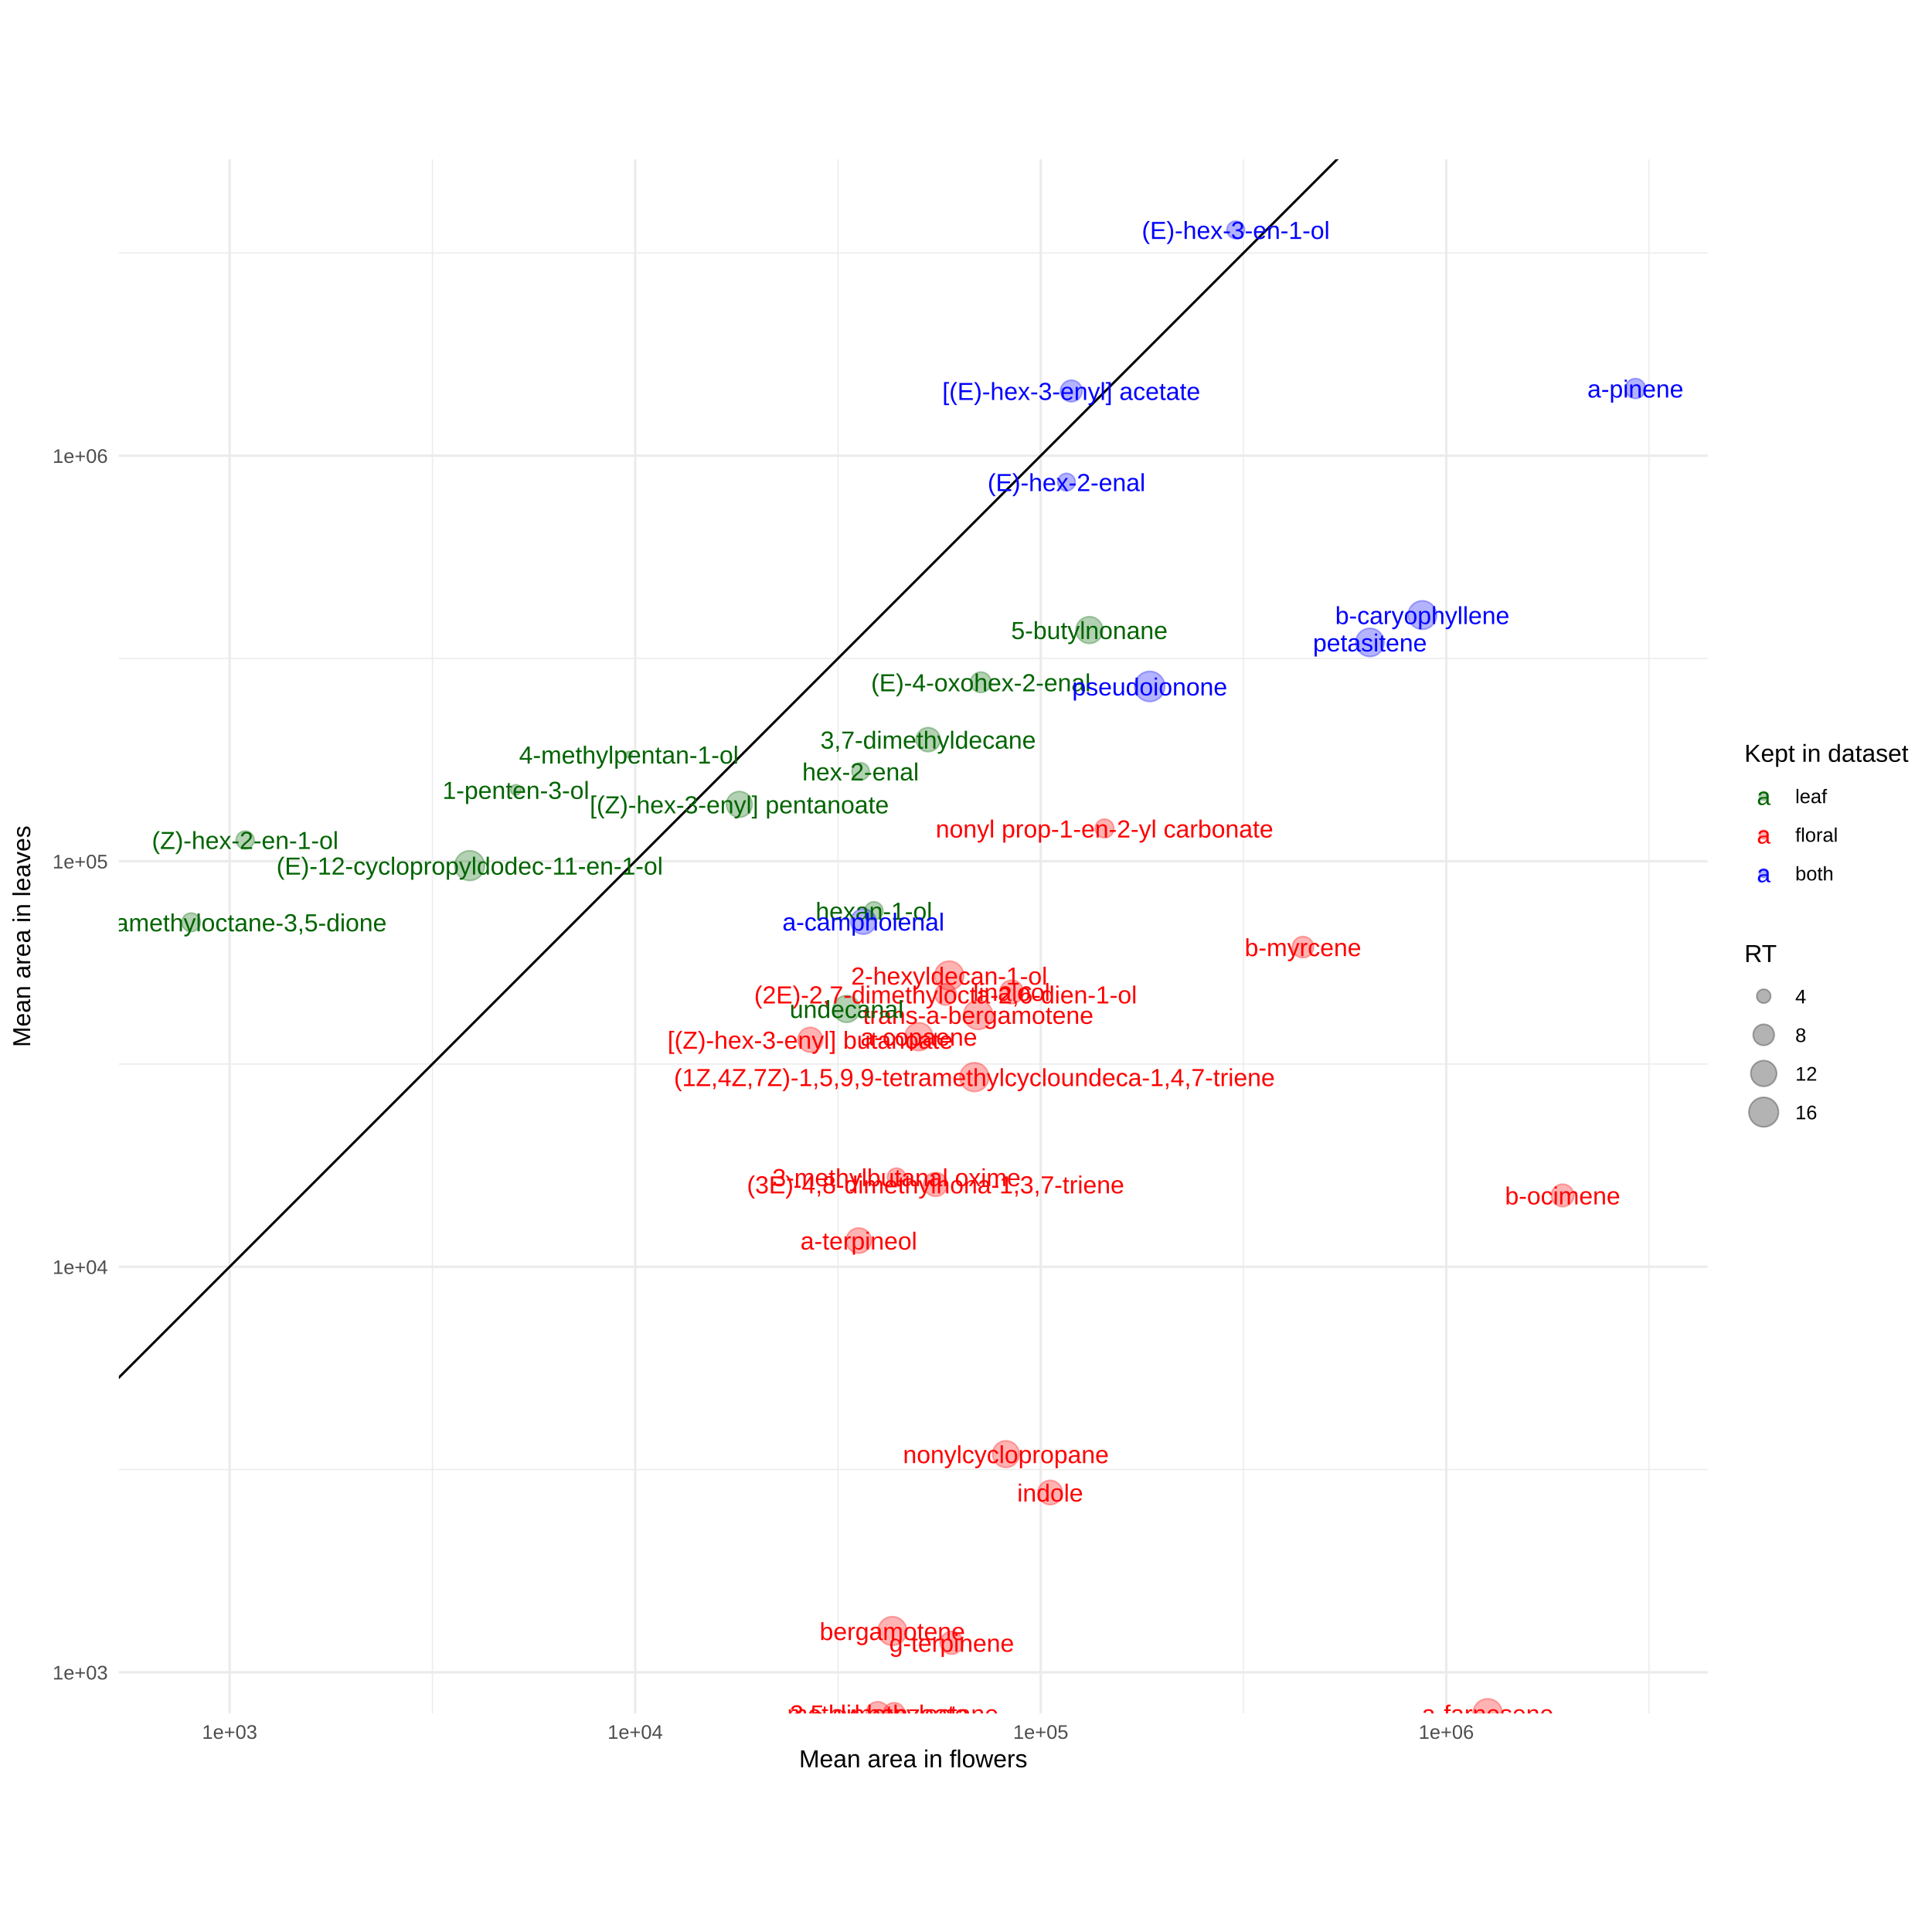
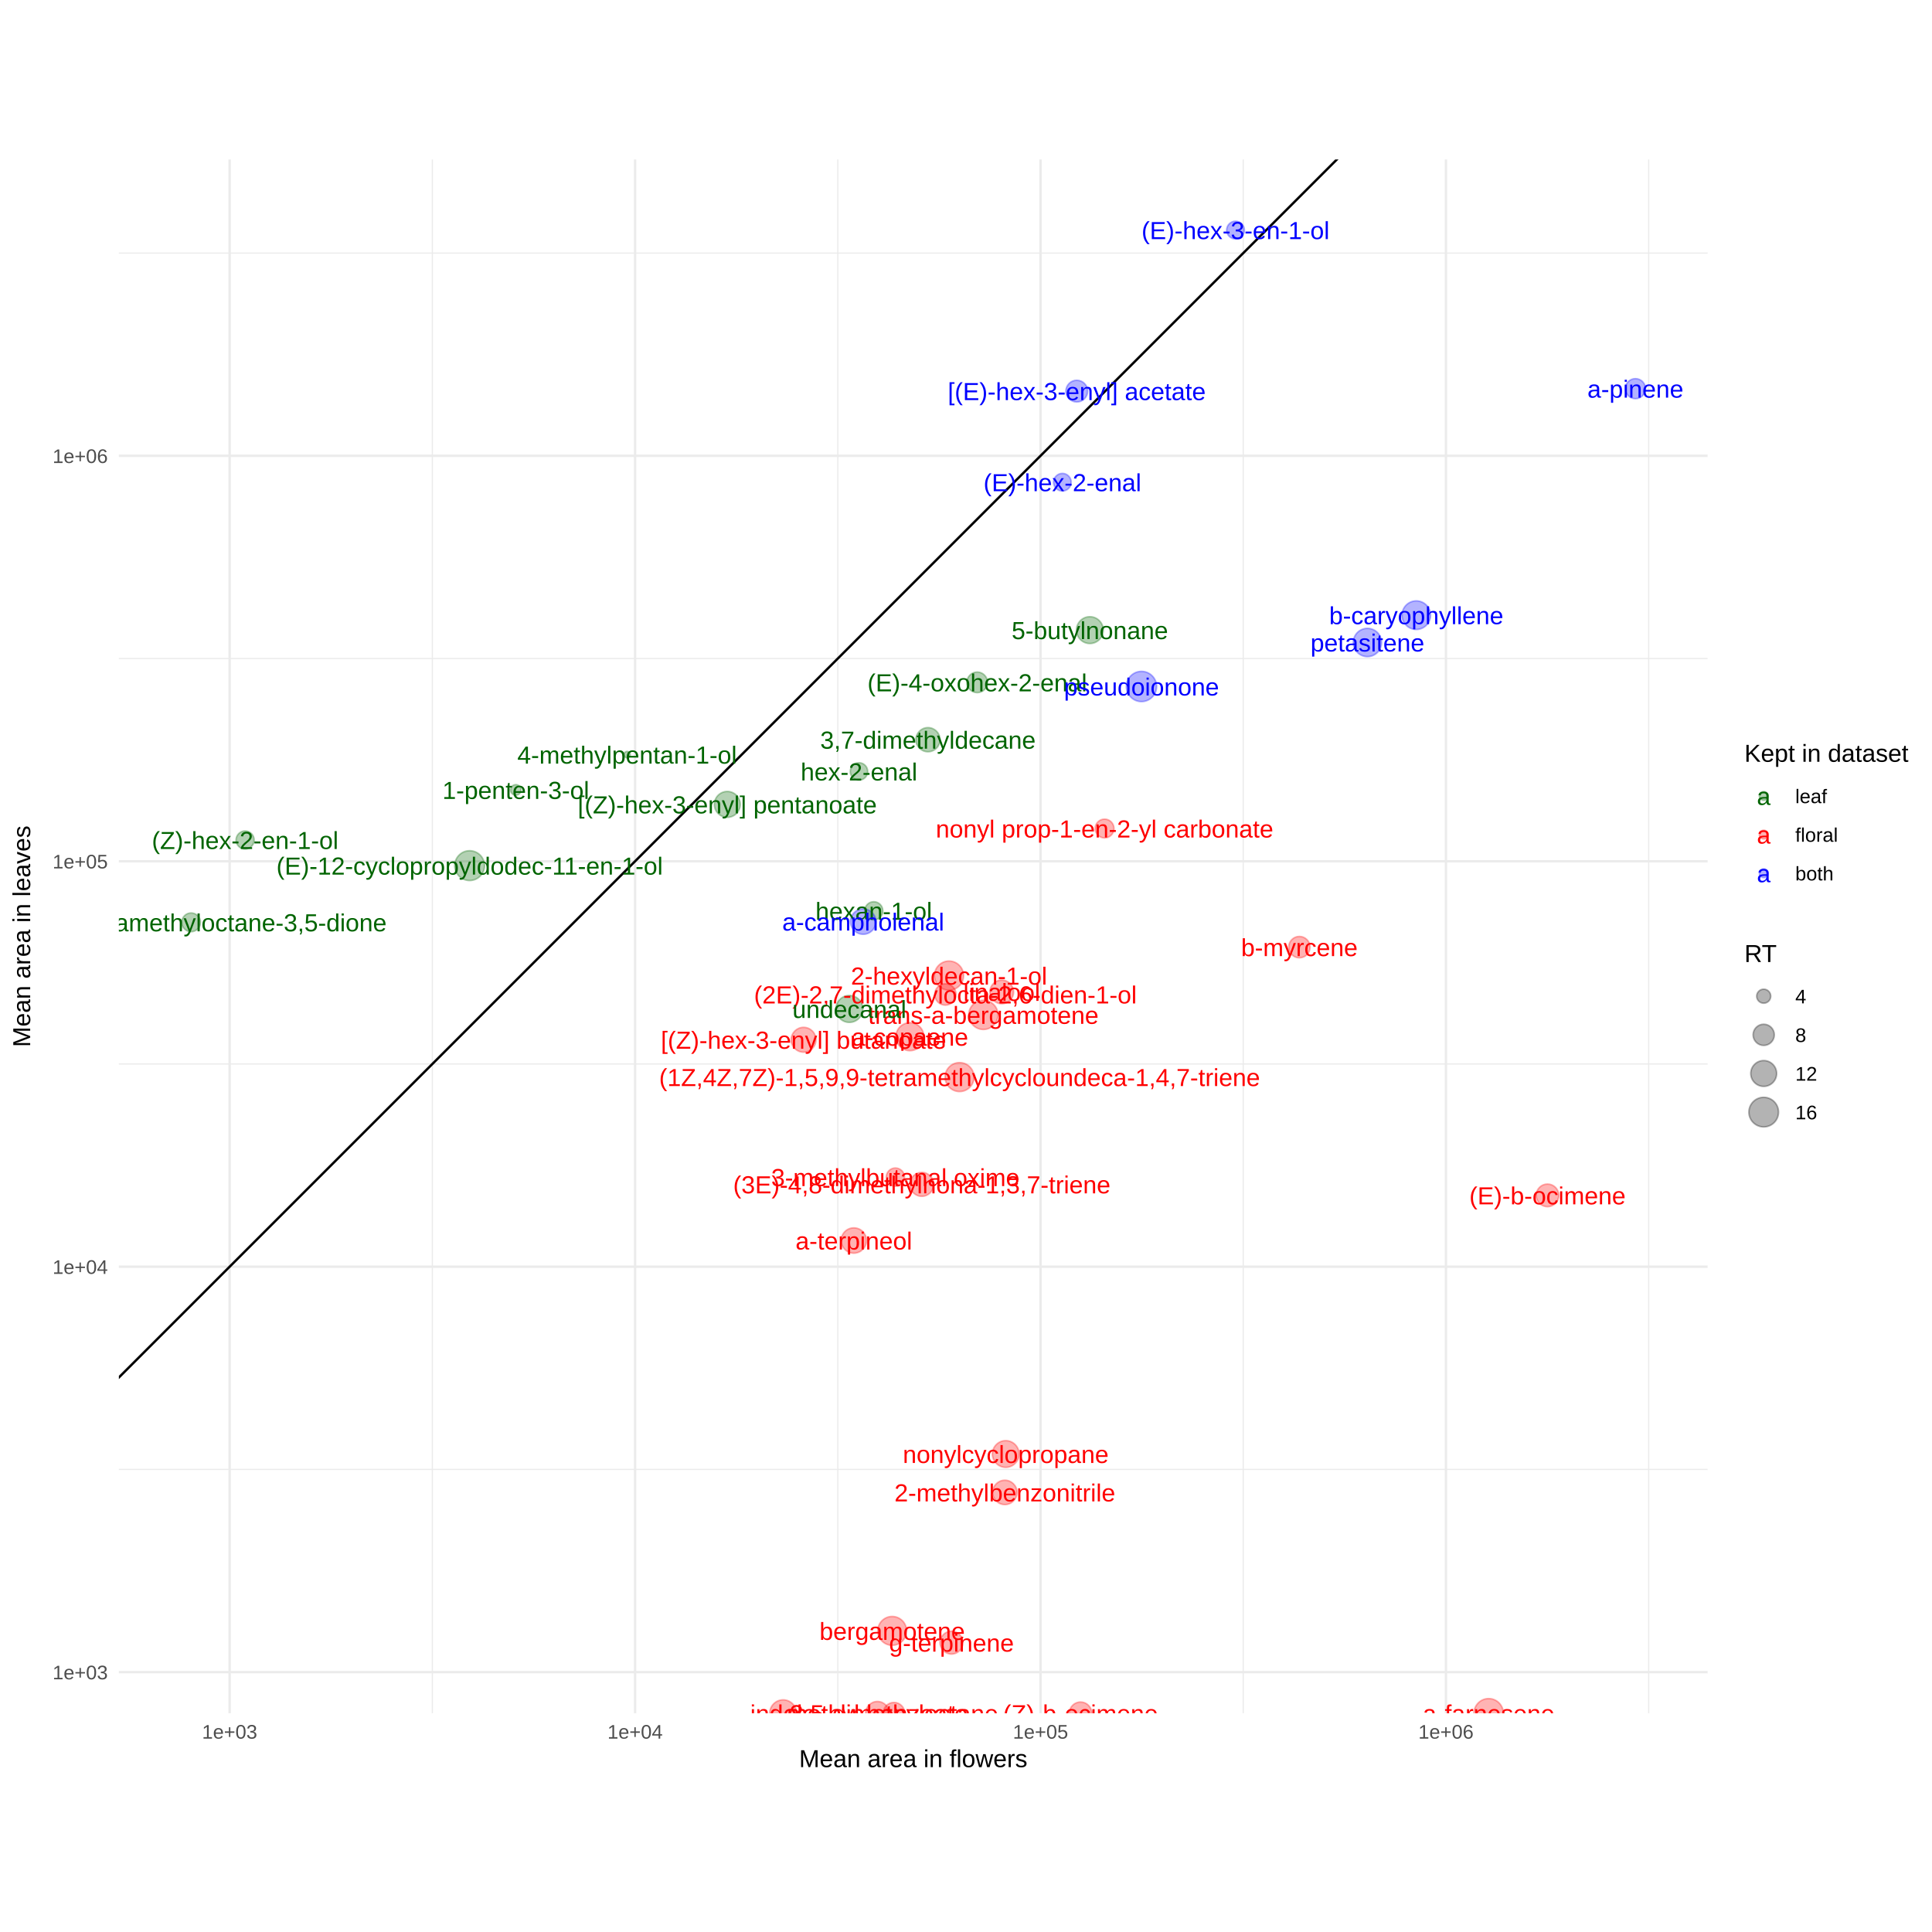
<svg xmlns="http://www.w3.org/2000/svg" class="svglite" width="864.00pt" height="864.00pt" viewBox="0 0 864.00 864.00">
  <defs>
    <style type="text/css">
    .svglite line, .svglite polyline, .svglite polygon, .svglite path, .svglite rect, .svglite circle {
      fill: none;
      stroke: #000000;
      stroke-linecap: round;
      stroke-linejoin: round;
      stroke-miterlimit: 10.00;
    }
    .svglite text {
      white-space: pre;
    }
  </style>
  </defs>
  <rect width="100%" height="100%" style="stroke: none; fill: #FFFFFF;" />
  <defs>
    <clipPath id="cpMC4wMHw4NjQuMDB8MC4wMHw4NjQuMDA=">
      <rect x="0.00" y="0.00" width="864.00" height="864.00" />
    </clipPath>
  </defs>
  <g clip-path="url(#cpMC4wMHw4NjQuMDB8MC4wMHw4NjQuMDA=)">
</g>
  <defs>
-     <clipPath id="cpMC4wMHw4NjQuMDB8NjUuNzV8Nzk4LjI1">
-       <rect x="0.00" y="65.75" width="864.00" height="732.50" />
+     <clipPath id="cpMC4wMHw4NjQuMDB8NjUuODN8Nzk4LjE3">
+       <rect x="0.00" y="65.83" width="864.00" height="732.33" />
    </clipPath>
  </defs>
-   <g clip-path="url(#cpMC4wMHw4NjQuMDB8NjUuNzV8Nzk4LjI1)">
+   <g clip-path="url(#cpMC4wMHw4NjQuMDB8NjUuODN8Nzk4LjE3)">
</g>
  <g clip-path="url(#cpMC4wMHw4NjQuMDB8MC4wMHw4NjQuMDA=)">
</g>
  <defs>
-     <clipPath id="cpNTMuMTZ8NzYzLjY2fDcxLjIzfDc2Ni4yNg==">
-       <rect x="53.16" y="71.23" width="710.50" height="695.03" />
+     <clipPath id="cpNTMuMTZ8NzYzLjY2fDcxLjMxfDc2Ni4xOA==">
+       <rect x="53.16" y="71.31" width="710.50" height="694.86" />
    </clipPath>
  </defs>
-   <g clip-path="url(#cpNTMuMTZ8NzYzLjY2fDcxLjIzfDc2Ni4yNg==)">
-     <polyline points="53.16,657.19 763.66,657.19 " style="stroke-width: 0.53; stroke: #EBEBEB; stroke-linecap: butt;" />
-     <polyline points="53.16,475.83 763.66,475.83 " style="stroke-width: 0.53; stroke: #EBEBEB; stroke-linecap: butt;" />
-     <polyline points="53.16,294.47 763.66,294.47 " style="stroke-width: 0.53; stroke: #EBEBEB; stroke-linecap: butt;" />
-     <polyline points="53.16,113.11 763.66,113.11 " style="stroke-width: 0.53; stroke: #EBEBEB; stroke-linecap: butt;" />
-     <polyline points="193.38,766.26 193.38,71.23 " style="stroke-width: 0.53; stroke: #EBEBEB; stroke-linecap: butt;" />
-     <polyline points="374.74,766.26 374.74,71.23 " style="stroke-width: 0.53; stroke: #EBEBEB; stroke-linecap: butt;" />
-     <polyline points="556.09,766.26 556.09,71.23 " style="stroke-width: 0.53; stroke: #EBEBEB; stroke-linecap: butt;" />
-     <polyline points="737.45,766.26 737.45,71.23 " style="stroke-width: 0.53; stroke: #EBEBEB; stroke-linecap: butt;" />
-     <polyline points="53.16,747.87 763.66,747.87 " style="stroke-width: 1.07; stroke: #EBEBEB; stroke-linecap: butt;" />
-     <polyline points="53.16,566.51 763.66,566.51 " style="stroke-width: 1.07; stroke: #EBEBEB; stroke-linecap: butt;" />
-     <polyline points="53.16,385.15 763.66,385.15 " style="stroke-width: 1.07; stroke: #EBEBEB; stroke-linecap: butt;" />
-     <polyline points="53.16,203.79 763.66,203.79 " style="stroke-width: 1.07; stroke: #EBEBEB; stroke-linecap: butt;" />
-     <polyline points="102.70,766.26 102.70,71.23 " style="stroke-width: 1.07; stroke: #EBEBEB; stroke-linecap: butt;" />
-     <polyline points="284.06,766.26 284.06,71.23 " style="stroke-width: 1.07; stroke: #EBEBEB; stroke-linecap: butt;" />
-     <polyline points="465.42,766.26 465.42,71.23 " style="stroke-width: 1.07; stroke: #EBEBEB; stroke-linecap: butt;" />
-     <polyline points="646.77,766.26 646.77,71.23 " style="stroke-width: 1.07; stroke: #EBEBEB; stroke-linecap: butt;" />
-     <line x1="-657.34" y1="1326.55" x2="1474.16" y2="-804.95" style="stroke-width: 1.07; stroke-linecap: butt;" />
-     <circle cx="665.30" cy="766.26" r="6.57" style="stroke-width: 0.71; stroke: #FF0000; stroke-opacity: 0.30; fill: #FF0000; fill-opacity: 0.30;" />
-     <circle cx="582.69" cy="423.56" r="4.78" style="stroke-width: 0.71; stroke: #FF0000; stroke-opacity: 0.30; fill: #FF0000; fill-opacity: 0.30;" />
-     <circle cx="698.81" cy="534.60" r="5.06" style="stroke-width: 0.71; stroke: #FF0000; stroke-opacity: 0.30; fill: #FF0000; fill-opacity: 0.30;" />
-     <circle cx="425.59" cy="734.67" r="5.12" style="stroke-width: 0.71; stroke: #FF0000; stroke-opacity: 0.30; fill: #FF0000; fill-opacity: 0.30;" />
-     <circle cx="731.37" cy="173.75" r="4.49" style="stroke-width: 0.71; stroke: #0000FF; stroke-opacity: 0.30; fill: #0000FF; fill-opacity: 0.30;" />
-     <circle cx="399.06" cy="729.41" r="6.45" style="stroke-width: 0.71; stroke: #FF0000; stroke-opacity: 0.30; fill: #FF0000; fill-opacity: 0.30;" />
-     <circle cx="438.63" cy="305.12" r="4.61" style="stroke-width: 0.71; stroke: #006400; stroke-opacity: 0.30; fill: #006400; fill-opacity: 0.30;" />
-     <circle cx="418.39" cy="529.67" r="5.35" style="stroke-width: 0.71; stroke: #FF0000; stroke-opacity: 0.30; fill: #FF0000; fill-opacity: 0.30;" />
-     <circle cx="424.49" cy="436.31" r="6.52" style="stroke-width: 0.71; stroke: #FF0000; stroke-opacity: 0.30; fill: #FF0000; fill-opacity: 0.30;" />
-     <circle cx="390.82" cy="407.30" r="4.06" style="stroke-width: 0.71; stroke: #006400; stroke-opacity: 0.30; fill: #006400; fill-opacity: 0.30;" />
-     <circle cx="281.22" cy="337.45" r="1.42" style="stroke-width: 0.71; stroke: #006400; stroke-opacity: 0.30; fill: #006400; fill-opacity: 0.30;" />
-     <circle cx="230.70" cy="353.25" r="2.36" style="stroke-width: 0.71; stroke: #006400; stroke-opacity: 0.30; fill: #006400; fill-opacity: 0.30;" />
-     <circle cx="435.75" cy="481.68" r="6.48" style="stroke-width: 0.71; stroke: #FF0000; stroke-opacity: 0.30; fill: #FF0000; fill-opacity: 0.30;" />
-     <circle cx="109.62" cy="375.65" r="4.04" style="stroke-width: 0.71; stroke: #006400; stroke-opacity: 0.30; fill: #006400; fill-opacity: 0.30;" />
-     <circle cx="384.86" cy="344.98" r="3.90" style="stroke-width: 0.71; stroke: #006400; stroke-opacity: 0.30; fill: #006400; fill-opacity: 0.30;" />
-     <circle cx="476.93" cy="215.60" r="3.94" style="stroke-width: 0.71; stroke: #0000FF; stroke-opacity: 0.30; fill: #0000FF; fill-opacity: 0.30;" />
-     <circle cx="422.86" cy="444.72" r="4.79" style="stroke-width: 0.71; stroke: #FF0000; stroke-opacity: 0.30; fill: #FF0000; fill-opacity: 0.30;" />
-     <circle cx="552.64" cy="102.82" r="3.97" style="stroke-width: 0.71; stroke: #0000FF; stroke-opacity: 0.30; fill: #0000FF; fill-opacity: 0.30;" />
-     <circle cx="479.09" cy="174.85" r="4.86" style="stroke-width: 0.71; stroke: #0000FF; stroke-opacity: 0.30; fill: #0000FF; fill-opacity: 0.30;" />
+   <g clip-path="url(#cpNTMuMTZ8NzYzLjY2fDcxLjMxfDc2Ni4xOA==)">
+     <polyline points="53.16,657.13 763.66,657.13 " style="stroke-width: 0.53; stroke: #EBEBEB; stroke-linecap: butt;" />
+     <polyline points="53.16,475.82 763.66,475.82 " style="stroke-width: 0.53; stroke: #EBEBEB; stroke-linecap: butt;" />
+     <polyline points="53.16,294.50 763.66,294.50 " style="stroke-width: 0.53; stroke: #EBEBEB; stroke-linecap: butt;" />
+     <polyline points="53.16,113.19 763.66,113.19 " style="stroke-width: 0.53; stroke: #EBEBEB; stroke-linecap: butt;" />
+     <polyline points="193.35,766.18 193.35,71.31 " style="stroke-width: 0.53; stroke: #EBEBEB; stroke-linecap: butt;" />
+     <polyline points="374.67,766.18 374.67,71.31 " style="stroke-width: 0.53; stroke: #EBEBEB; stroke-linecap: butt;" />
+     <polyline points="555.98,766.18 555.98,71.31 " style="stroke-width: 0.53; stroke: #EBEBEB; stroke-linecap: butt;" />
+     <polyline points="737.30,766.18 737.30,71.31 " style="stroke-width: 0.53; stroke: #EBEBEB; stroke-linecap: butt;" />
+     <polyline points="53.16,747.79 763.66,747.79 " style="stroke-width: 1.07; stroke: #EBEBEB; stroke-linecap: butt;" />
+     <polyline points="53.16,566.47 763.66,566.47 " style="stroke-width: 1.07; stroke: #EBEBEB; stroke-linecap: butt;" />
+     <polyline points="53.16,385.16 763.66,385.16 " style="stroke-width: 1.07; stroke: #EBEBEB; stroke-linecap: butt;" />
+     <polyline points="53.16,203.84 763.66,203.84 " style="stroke-width: 1.07; stroke: #EBEBEB; stroke-linecap: butt;" />
+     <polyline points="102.70,766.18 102.70,71.31 " style="stroke-width: 1.07; stroke: #EBEBEB; stroke-linecap: butt;" />
+     <polyline points="284.01,766.18 284.01,71.31 " style="stroke-width: 1.07; stroke: #EBEBEB; stroke-linecap: butt;" />
+     <polyline points="465.33,766.18 465.33,71.31 " style="stroke-width: 1.07; stroke: #EBEBEB; stroke-linecap: butt;" />
+     <polyline points="646.64,766.18 646.64,71.31 " style="stroke-width: 1.07; stroke: #EBEBEB; stroke-linecap: butt;" />
+     <line x1="-657.34" y1="1326.51" x2="1474.16" y2="-804.99" style="stroke-width: 1.07; stroke-linecap: butt;" />
+     <circle cx="665.74" cy="766.18" r="6.57" style="stroke-width: 0.71; stroke: #FF0000; stroke-opacity: 0.30; fill: #FF0000; fill-opacity: 0.30;" />
+     <circle cx="581.09" cy="423.56" r="4.78" style="stroke-width: 0.71; stroke: #FF0000; stroke-opacity: 0.30; fill: #FF0000; fill-opacity: 0.30;" />
+     <circle cx="692.04" cy="534.57" r="5.06" style="stroke-width: 0.71; stroke: #FF0000; stroke-opacity: 0.30; fill: #FF0000; fill-opacity: 0.30;" />
+     <circle cx="425.51" cy="734.59" r="5.12" style="stroke-width: 0.71; stroke: #FF0000; stroke-opacity: 0.30; fill: #FF0000; fill-opacity: 0.30;" />
+     <circle cx="731.37" cy="173.81" r="4.49" style="stroke-width: 0.71; stroke: #0000FF; stroke-opacity: 0.30; fill: #0000FF; fill-opacity: 0.30;" />
+     <circle cx="398.99" cy="729.34" r="6.45" style="stroke-width: 0.71; stroke: #FF0000; stroke-opacity: 0.30; fill: #FF0000; fill-opacity: 0.30;" />
+     <circle cx="437.01" cy="305.15" r="4.61" style="stroke-width: 0.71; stroke: #006400; stroke-opacity: 0.30; fill: #006400; fill-opacity: 0.30;" />
+     <circle cx="412.23" cy="529.65" r="5.35" style="stroke-width: 0.71; stroke: #FF0000; stroke-opacity: 0.30; fill: #FF0000; fill-opacity: 0.30;" />
+     <circle cx="424.40" cy="436.30" r="6.52" style="stroke-width: 0.71; stroke: #FF0000; stroke-opacity: 0.30; fill: #FF0000; fill-opacity: 0.30;" />
+     <circle cx="390.75" cy="407.31" r="4.06" style="stroke-width: 0.71; stroke: #006400; stroke-opacity: 0.30; fill: #006400; fill-opacity: 0.30;" />
+     <circle cx="280.43" cy="337.47" r="1.42" style="stroke-width: 0.71; stroke: #006400; stroke-opacity: 0.30; fill: #006400; fill-opacity: 0.30;" />
+     <circle cx="230.67" cy="353.26" r="2.36" style="stroke-width: 0.71; stroke: #006400; stroke-opacity: 0.30; fill: #006400; fill-opacity: 0.30;" />
+     <circle cx="429.12" cy="481.67" r="6.48" style="stroke-width: 0.71; stroke: #FF0000; stroke-opacity: 0.30; fill: #FF0000; fill-opacity: 0.30;" />
+     <circle cx="109.61" cy="375.66" r="4.05" style="stroke-width: 0.71; stroke: #006400; stroke-opacity: 0.30; fill: #006400; fill-opacity: 0.30;" />
+     <circle cx="384.14" cy="345.00" r="3.90" style="stroke-width: 0.71; stroke: #006400; stroke-opacity: 0.30; fill: #006400; fill-opacity: 0.30;" />
+     <circle cx="475.10" cy="215.65" r="3.94" style="stroke-width: 0.71; stroke: #0000FF; stroke-opacity: 0.30; fill: #0000FF; fill-opacity: 0.30;" />
+     <circle cx="422.78" cy="444.72" r="4.79" style="stroke-width: 0.71; stroke: #FF0000; stroke-opacity: 0.30; fill: #FF0000; fill-opacity: 0.30;" />
+     <circle cx="552.53" cy="102.90" r="3.97" style="stroke-width: 0.71; stroke: #0000FF; stroke-opacity: 0.30; fill: #0000FF; fill-opacity: 0.30;" />
+     <circle cx="481.54" cy="174.91" r="4.86" style="stroke-width: 0.71; stroke: #0000FF; stroke-opacity: 0.30; fill: #0000FF; fill-opacity: 0.30;" />
    <circle cx="85.46" cy="412.47" r="4.19" style="stroke-width: 0.71; stroke: #006400; stroke-opacity: 0.30; fill: #006400; fill-opacity: 0.30;" />
-     <circle cx="514.16" cy="306.98" r="6.76" style="stroke-width: 0.71; stroke: #0000FF; stroke-opacity: 0.30; fill: #0000FF; fill-opacity: 0.30;" />
-     <circle cx="392.55" cy="766.26" r="5.27" style="stroke-width: 0.71; stroke: #FF0000; stroke-opacity: 0.30; fill: #FF0000; fill-opacity: 0.30;" />
-     <circle cx="636.08" cy="275.07" r="6.39" style="stroke-width: 0.71; stroke: #0000FF; stroke-opacity: 0.30; fill: #0000FF; fill-opacity: 0.30;" />
-     <circle cx="362.35" cy="464.99" r="5.55" style="stroke-width: 0.71; stroke: #FF0000; stroke-opacity: 0.30; fill: #FF0000; fill-opacity: 0.30;" />
-     <circle cx="493.94" cy="370.51" r="4.21" style="stroke-width: 0.71; stroke: #FF0000; stroke-opacity: 0.30; fill: #FF0000; fill-opacity: 0.30;" />
-     <circle cx="410.92" cy="463.62" r="6.26" style="stroke-width: 0.71; stroke: #FF0000; stroke-opacity: 0.30; fill: #FF0000; fill-opacity: 0.30;" />
-     <circle cx="449.85" cy="650.29" r="5.97" style="stroke-width: 0.71; stroke: #FF0000; stroke-opacity: 0.30; fill: #FF0000; fill-opacity: 0.30;" />
-     <circle cx="415.07" cy="330.77" r="5.40" style="stroke-width: 0.71; stroke: #006400; stroke-opacity: 0.30; fill: #006400; fill-opacity: 0.30;" />
-     <circle cx="384.03" cy="554.79" r="5.66" style="stroke-width: 0.71; stroke: #FF0000; stroke-opacity: 0.30; fill: #FF0000; fill-opacity: 0.30;" />
-     <circle cx="452.40" cy="443.59" r="5.29" style="stroke-width: 0.71; stroke: #FF0000; stroke-opacity: 0.30; fill: #FF0000; fill-opacity: 0.30;" />
-     <circle cx="330.63" cy="359.72" r="5.79" style="stroke-width: 0.71; stroke: #006400; stroke-opacity: 0.30; fill: #006400; fill-opacity: 0.30;" />
-     <circle cx="487.18" cy="281.76" r="6.00" style="stroke-width: 0.71; stroke: #006400; stroke-opacity: 0.30; fill: #006400; fill-opacity: 0.30;" />
-     <circle cx="399.87" cy="766.26" r="4.84" style="stroke-width: 0.71; stroke: #FF0000; stroke-opacity: 0.30; fill: #FF0000; fill-opacity: 0.30;" />
-     <circle cx="612.63" cy="287.29" r="6.32" style="stroke-width: 0.71; stroke: #0000FF; stroke-opacity: 0.30; fill: #0000FF; fill-opacity: 0.30;" />
-     <circle cx="437.45" cy="453.86" r="6.54" style="stroke-width: 0.71; stroke: #FF0000; stroke-opacity: 0.30; fill: #FF0000; fill-opacity: 0.30;" />
-     <circle cx="378.61" cy="451.21" r="6.02" style="stroke-width: 0.71; stroke: #006400; stroke-opacity: 0.30; fill: #006400; fill-opacity: 0.30;" />
-     <circle cx="386.10" cy="412.13" r="5.68" style="stroke-width: 0.71; stroke: #0000FF; stroke-opacity: 0.30; fill: #0000FF; fill-opacity: 0.30;" />
-     <circle cx="469.64" cy="667.47" r="5.45" style="stroke-width: 0.71; stroke: #FF0000; stroke-opacity: 0.30; fill: #FF0000; fill-opacity: 0.30;" />
-     <circle cx="400.92" cy="526.44" r="4.09" style="stroke-width: 0.71; stroke: #FF0000; stroke-opacity: 0.30; fill: #FF0000; fill-opacity: 0.30;" />
-     <circle cx="210.05" cy="387.11" r="6.67" style="stroke-width: 0.71; stroke: #006400; stroke-opacity: 0.30; fill: #006400; fill-opacity: 0.30;" />
-     <text x="665.30" y="770.28" text-anchor="middle" style="font-size: 11.04px;fill: #FF0000; font-family: &quot;Arial&quot;;">a-farnesene</text>
-     <text x="582.69" y="427.58" text-anchor="middle" style="font-size: 11.04px;fill: #FF0000; font-family: &quot;Arial&quot;;">b-myrcene</text>
-     <text x="698.81" y="538.62" text-anchor="middle" style="font-size: 11.04px;fill: #FF0000; font-family: &quot;Arial&quot;;">b-ocimene</text>
-     <text x="425.59" y="738.69" text-anchor="middle" style="font-size: 11.04px;fill: #FF0000; font-family: &quot;Arial&quot;;">g-terpinene</text>
-     <text x="731.37" y="177.77" text-anchor="middle" style="font-size: 11.04px;fill: #0000FF; font-family: &quot;Arial&quot;;">a-pinene</text>
-     <text x="399.06" y="733.44" text-anchor="middle" style="font-size: 11.04px;fill: #FF0000; font-family: &quot;Arial&quot;;">bergamotene</text>
-     <text x="438.63" y="309.14" text-anchor="middle" style="font-size: 11.04px;fill: #006400; font-family: &quot;Arial&quot;;">(E)-4-oxohex-2-enal</text>
-     <text x="418.39" y="533.69" text-anchor="middle" style="font-size: 11.04px;fill: #FF0000; font-family: &quot;Arial&quot;;">(3E)-4,8-dimethylnona-1,3,7-triene</text>
-     <text x="424.49" y="440.33" text-anchor="middle" style="font-size: 11.04px;fill: #FF0000; font-family: &quot;Arial&quot;;">2-hexyldecan-1-ol</text>
-     <text x="390.82" y="411.33" text-anchor="middle" style="font-size: 11.04px;fill: #006400; font-family: &quot;Arial&quot;;">hexan-1-ol</text>
-     <text x="281.22" y="341.48" text-anchor="middle" style="font-size: 11.04px;fill: #006400; font-family: &quot;Arial&quot;;">4-methylpentan-1-ol</text>
-     <text x="230.70" y="357.27" text-anchor="middle" style="font-size: 11.04px;fill: #006400; font-family: &quot;Arial&quot;;">1-penten-3-ol</text>
-     <text x="435.75" y="485.70" text-anchor="middle" style="font-size: 11.04px;fill: #FF0000; font-family: &quot;Arial&quot;;">(1Z,4Z,7Z)-1,5,9,9-tetramethylcycloundeca-1,4,7-triene</text>
-     <text x="109.62" y="379.67" text-anchor="middle" style="font-size: 11.04px;fill: #006400; font-family: &quot;Arial&quot;;">(Z)-hex-2-en-1-ol</text>
-     <text x="384.86" y="349.00" text-anchor="middle" style="font-size: 11.04px;fill: #006400; font-family: &quot;Arial&quot;;">hex-2-enal</text>
-     <text x="476.93" y="219.62" text-anchor="middle" style="font-size: 11.04px;fill: #0000FF; font-family: &quot;Arial&quot;;">(E)-hex-2-enal</text>
-     <text x="422.86" y="448.74" text-anchor="middle" style="font-size: 11.04px;fill: #FF0000; font-family: &quot;Arial&quot;;">(2E)-2,7-dimethylocta-2,6-dien-1-ol</text>
-     <text x="552.64" y="106.85" text-anchor="middle" style="font-size: 11.04px;fill: #0000FF; font-family: &quot;Arial&quot;;">(E)-hex-3-en-1-ol</text>
-     <text x="479.09" y="178.87" text-anchor="middle" style="font-size: 11.04px;fill: #0000FF; font-family: &quot;Arial&quot;;">[(E)-hex-3-enyl] acetate</text>
+     <circle cx="510.48" cy="307.00" r="6.76" style="stroke-width: 0.71; stroke: #0000FF; stroke-opacity: 0.30; fill: #0000FF; fill-opacity: 0.30;" />
+     <circle cx="392.38" cy="766.18" r="5.27" style="stroke-width: 0.71; stroke: #FF0000; stroke-opacity: 0.30; fill: #FF0000; fill-opacity: 0.30;" />
+     <circle cx="633.37" cy="275.11" r="6.39" style="stroke-width: 0.71; stroke: #0000FF; stroke-opacity: 0.30; fill: #0000FF; fill-opacity: 0.30;" />
+     <circle cx="359.36" cy="464.98" r="5.55" style="stroke-width: 0.71; stroke: #FF0000; stroke-opacity: 0.30; fill: #FF0000; fill-opacity: 0.30;" />
+     <circle cx="493.97" cy="370.52" r="4.21" style="stroke-width: 0.71; stroke: #FF0000; stroke-opacity: 0.30; fill: #FF0000; fill-opacity: 0.30;" />
+     <circle cx="406.92" cy="463.61" r="6.26" style="stroke-width: 0.71; stroke: #FF0000; stroke-opacity: 0.30; fill: #FF0000; fill-opacity: 0.30;" />
+     <circle cx="449.77" cy="650.23" r="5.97" style="stroke-width: 0.71; stroke: #FF0000; stroke-opacity: 0.30; fill: #FF0000; fill-opacity: 0.30;" />
+     <circle cx="414.99" cy="330.79" r="5.40" style="stroke-width: 0.71; stroke: #006400; stroke-opacity: 0.30; fill: #006400; fill-opacity: 0.30;" />
+     <circle cx="381.84" cy="554.76" r="5.66" style="stroke-width: 0.71; stroke: #FF0000; stroke-opacity: 0.30; fill: #FF0000; fill-opacity: 0.30;" />
+     <circle cx="447.98" cy="443.59" r="5.29" style="stroke-width: 0.71; stroke: #FF0000; stroke-opacity: 0.30; fill: #FF0000; fill-opacity: 0.30;" />
+     <circle cx="325.25" cy="359.73" r="5.79" style="stroke-width: 0.71; stroke: #006400; stroke-opacity: 0.30; fill: #006400; fill-opacity: 0.30;" />
+     <circle cx="487.39" cy="281.79" r="6.00" style="stroke-width: 0.71; stroke: #006400; stroke-opacity: 0.30; fill: #006400; fill-opacity: 0.30;" />
+     <circle cx="399.79" cy="766.18" r="4.84" style="stroke-width: 0.71; stroke: #FF0000; stroke-opacity: 0.30; fill: #FF0000; fill-opacity: 0.30;" />
+     <circle cx="611.52" cy="287.32" r="6.32" style="stroke-width: 0.71; stroke: #0000FF; stroke-opacity: 0.30; fill: #0000FF; fill-opacity: 0.30;" />
+     <circle cx="439.76" cy="453.85" r="6.54" style="stroke-width: 0.71; stroke: #FF0000; stroke-opacity: 0.30; fill: #FF0000; fill-opacity: 0.30;" />
+     <circle cx="483.22" cy="766.18" r="5.03" style="stroke-width: 0.71; stroke: #FF0000; stroke-opacity: 0.30; fill: #FF0000; fill-opacity: 0.30;" />
+     <circle cx="379.84" cy="451.20" r="6.02" style="stroke-width: 0.71; stroke: #006400; stroke-opacity: 0.30; fill: #006400; fill-opacity: 0.30;" />
+     <circle cx="386.03" cy="412.14" r="5.68" style="stroke-width: 0.71; stroke: #0000FF; stroke-opacity: 0.30; fill: #0000FF; fill-opacity: 0.30;" />
+     <circle cx="449.37" cy="667.41" r="5.45" style="stroke-width: 0.71; stroke: #FF0000; stroke-opacity: 0.30; fill: #FF0000; fill-opacity: 0.30;" />
+     <circle cx="400.42" cy="526.42" r="4.09" style="stroke-width: 0.71; stroke: #FF0000; stroke-opacity: 0.30; fill: #FF0000; fill-opacity: 0.30;" />
+     <circle cx="210.02" cy="387.11" r="6.67" style="stroke-width: 0.71; stroke: #006400; stroke-opacity: 0.30; fill: #006400; fill-opacity: 0.30;" />
+     <circle cx="350.23" cy="766.18" r="6.00" style="stroke-width: 0.71; stroke: #FF0000; stroke-opacity: 0.30; fill: #FF0000; fill-opacity: 0.30;" />
+     <text x="665.74" y="770.20" text-anchor="middle" style="font-size: 11.04px;fill: #FF0000; font-family: &quot;Arial&quot;;">a-farnesene</text>
+     <text x="581.09" y="427.58" text-anchor="middle" style="font-size: 11.04px;fill: #FF0000; font-family: &quot;Arial&quot;;">b-myrcene</text>
+     <text x="692.04" y="538.59" text-anchor="middle" style="font-size: 11.04px;fill: #FF0000; font-family: &quot;Arial&quot;;">(E)-b-ocimene</text>
+     <text x="425.51" y="738.61" text-anchor="middle" style="font-size: 11.04px;fill: #FF0000; font-family: &quot;Arial&quot;;">g-terpinene</text>
+     <text x="731.37" y="177.83" text-anchor="middle" style="font-size: 11.04px;fill: #0000FF; font-family: &quot;Arial&quot;;">a-pinene</text>
+     <text x="398.99" y="733.36" text-anchor="middle" style="font-size: 11.04px;fill: #FF0000; font-family: &quot;Arial&quot;;">bergamotene</text>
+     <text x="437.01" y="309.17" text-anchor="middle" style="font-size: 11.04px;fill: #006400; font-family: &quot;Arial&quot;;">(E)-4-oxohex-2-enal</text>
+     <text x="412.23" y="533.67" text-anchor="middle" style="font-size: 11.04px;fill: #FF0000; font-family: &quot;Arial&quot;;">(3E)-4,8-dimethylnona-1,3,7-triene</text>
+     <text x="424.40" y="440.33" text-anchor="middle" style="font-size: 11.04px;fill: #FF0000; font-family: &quot;Arial&quot;;">2-hexyldecan-1-ol</text>
+     <text x="390.75" y="411.33" text-anchor="middle" style="font-size: 11.04px;fill: #006400; font-family: &quot;Arial&quot;;">hexan-1-ol</text>
+     <text x="280.43" y="341.49" text-anchor="middle" style="font-size: 11.04px;fill: #006400; font-family: &quot;Arial&quot;;">4-methylpentan-1-ol</text>
+     <text x="230.67" y="357.29" text-anchor="middle" style="font-size: 11.04px;fill: #006400; font-family: &quot;Arial&quot;;">1-penten-3-ol</text>
+     <text x="429.12" y="485.69" text-anchor="middle" style="font-size: 11.04px;fill: #FF0000; font-family: &quot;Arial&quot;;">(1Z,4Z,7Z)-1,5,9,9-tetramethylcycloundeca-1,4,7-triene</text>
+     <text x="109.61" y="379.68" text-anchor="middle" style="font-size: 11.04px;fill: #006400; font-family: &quot;Arial&quot;;">(Z)-hex-2-en-1-ol</text>
+     <text x="384.14" y="349.02" text-anchor="middle" style="font-size: 11.04px;fill: #006400; font-family: &quot;Arial&quot;;">hex-2-enal</text>
+     <text x="475.10" y="219.67" text-anchor="middle" style="font-size: 11.04px;fill: #0000FF; font-family: &quot;Arial&quot;;">(E)-hex-2-enal</text>
+     <text x="422.78" y="448.74" text-anchor="middle" style="font-size: 11.04px;fill: #FF0000; font-family: &quot;Arial&quot;;">(2E)-2,7-dimethylocta-2,6-dien-1-ol</text>
+     <text x="552.53" y="106.92" text-anchor="middle" style="font-size: 11.04px;fill: #0000FF; font-family: &quot;Arial&quot;;">(E)-hex-3-en-1-ol</text>
+     <text x="481.54" y="178.93" text-anchor="middle" style="font-size: 11.04px;fill: #0000FF; font-family: &quot;Arial&quot;;">[(E)-hex-3-enyl] acetate</text>
    <text x="85.46" y="416.49" text-anchor="middle" style="font-size: 11.04px;fill: #006400; font-family: &quot;Arial&quot;;">2,2,4,7-tetramethyloctane-3,5-dione</text>
-     <text x="514.16" y="311.00" text-anchor="middle" style="font-size: 11.04px;fill: #0000FF; font-family: &quot;Arial&quot;;">pseudoionone</text>
-     <text x="392.55" y="770.28" text-anchor="middle" style="font-size: 11.04px;fill: #FF0000; font-family: &quot;Arial&quot;;">methyl benzoate</text>
-     <text x="636.08" y="279.09" text-anchor="middle" style="font-size: 11.04px;fill: #0000FF; font-family: &quot;Arial&quot;;">b-caryophyllene</text>
-     <text x="362.35" y="469.01" text-anchor="middle" style="font-size: 11.04px;fill: #FF0000; font-family: &quot;Arial&quot;;">[(Z)-hex-3-enyl] butanoate</text>
-     <text x="493.94" y="374.53" text-anchor="middle" style="font-size: 11.04px;fill: #FF0000; font-family: &quot;Arial&quot;;">nonyl prop-1-en-2-yl carbonate</text>
-     <text x="410.92" y="467.64" text-anchor="middle" style="font-size: 11.04px;fill: #FF0000; font-family: &quot;Arial&quot;;">a-copaene</text>
-     <text x="449.85" y="654.31" text-anchor="middle" style="font-size: 11.04px;fill: #FF0000; font-family: &quot;Arial&quot;;">nonylcyclopropane</text>
-     <text x="415.07" y="334.79" text-anchor="middle" style="font-size: 11.04px;fill: #006400; font-family: &quot;Arial&quot;;">3,7-dimethyldecane</text>
-     <text x="384.03" y="558.81" text-anchor="middle" style="font-size: 11.04px;fill: #FF0000; font-family: &quot;Arial&quot;;">a-terpineol</text>
-     <text x="452.40" y="447.61" text-anchor="middle" style="font-size: 11.04px;fill: #FF0000; font-family: &quot;Arial&quot;;">linalool</text>
-     <text x="330.63" y="363.74" text-anchor="middle" style="font-size: 11.04px;fill: #006400; font-family: &quot;Arial&quot;;">[(Z)-hex-3-enyl] pentanoate</text>
-     <text x="487.18" y="285.78" text-anchor="middle" style="font-size: 11.04px;fill: #006400; font-family: &quot;Arial&quot;;">5-butylnonane</text>
-     <text x="399.87" y="770.28" text-anchor="middle" style="font-size: 11.04px;fill: #FF0000; font-family: &quot;Arial&quot;;">3,5-dimethyloctane</text>
-     <text x="612.63" y="291.31" text-anchor="middle" style="font-size: 11.04px;fill: #0000FF; font-family: &quot;Arial&quot;;">petasitene</text>
-     <text x="437.45" y="457.88" text-anchor="middle" style="font-size: 11.04px;fill: #FF0000; font-family: &quot;Arial&quot;;">trans-a-bergamotene</text>
-     <text x="378.61" y="455.23" text-anchor="middle" style="font-size: 11.04px;fill: #006400; font-family: &quot;Arial&quot;;">undecanal</text>
-     <text x="386.10" y="416.16" text-anchor="middle" style="font-size: 11.04px;fill: #0000FF; font-family: &quot;Arial&quot;;">a-campholenal</text>
-     <text x="469.64" y="671.49" text-anchor="middle" style="font-size: 11.04px;fill: #FF0000; font-family: &quot;Arial&quot;;">indole</text>
-     <text x="400.92" y="530.46" text-anchor="middle" style="font-size: 11.04px;fill: #FF0000; font-family: &quot;Arial&quot;;">3-methylbutanal oxime</text>
-     <text x="210.05" y="391.13" text-anchor="middle" style="font-size: 11.04px;fill: #006400; font-family: &quot;Arial&quot;;">(E)-12-cyclopropyldodec-11-en-1-ol</text>
+     <text x="510.48" y="311.02" text-anchor="middle" style="font-size: 11.04px;fill: #0000FF; font-family: &quot;Arial&quot;;">pseudoionone</text>
+     <text x="392.38" y="770.20" text-anchor="middle" style="font-size: 11.04px;fill: #FF0000; font-family: &quot;Arial&quot;;">methyl benzoate</text>
+     <text x="633.37" y="279.13" text-anchor="middle" style="font-size: 11.04px;fill: #0000FF; font-family: &quot;Arial&quot;;">b-caryophyllene</text>
+     <text x="359.36" y="469.00" text-anchor="middle" style="font-size: 11.04px;fill: #FF0000; font-family: &quot;Arial&quot;;">[(Z)-hex-3-enyl] butanoate</text>
+     <text x="493.97" y="374.54" text-anchor="middle" style="font-size: 11.04px;fill: #FF0000; font-family: &quot;Arial&quot;;">nonyl prop-1-en-2-yl carbonate</text>
+     <text x="406.92" y="467.63" text-anchor="middle" style="font-size: 11.04px;fill: #FF0000; font-family: &quot;Arial&quot;;">a-copaene</text>
+     <text x="449.77" y="654.25" text-anchor="middle" style="font-size: 11.04px;fill: #FF0000; font-family: &quot;Arial&quot;;">nonylcyclopropane</text>
+     <text x="414.99" y="334.81" text-anchor="middle" style="font-size: 11.04px;fill: #006400; font-family: &quot;Arial&quot;;">3,7-dimethyldecane</text>
+     <text x="381.84" y="558.78" text-anchor="middle" style="font-size: 11.04px;fill: #FF0000; font-family: &quot;Arial&quot;;">a-terpineol</text>
+     <text x="447.98" y="447.61" text-anchor="middle" style="font-size: 11.04px;fill: #FF0000; font-family: &quot;Arial&quot;;">linalool</text>
+     <text x="325.25" y="363.76" text-anchor="middle" style="font-size: 11.04px;fill: #006400; font-family: &quot;Arial&quot;;">[(Z)-hex-3-enyl] pentanoate</text>
+     <text x="487.39" y="285.81" text-anchor="middle" style="font-size: 11.04px;fill: #006400; font-family: &quot;Arial&quot;;">5-butylnonane</text>
+     <text x="399.79" y="770.20" text-anchor="middle" style="font-size: 11.04px;fill: #FF0000; font-family: &quot;Arial&quot;;">3,5-dimethyloctane</text>
+     <text x="611.52" y="291.34" text-anchor="middle" style="font-size: 11.04px;fill: #0000FF; font-family: &quot;Arial&quot;;">petasitene</text>
+     <text x="439.76" y="457.87" text-anchor="middle" style="font-size: 11.04px;fill: #FF0000; font-family: &quot;Arial&quot;;">trans-a-bergamotene</text>
+     <text x="483.22" y="770.20" text-anchor="middle" style="font-size: 11.04px;fill: #FF0000; font-family: &quot;Arial&quot;;">(Z)-b-ocimene</text>
+     <text x="379.84" y="455.22" text-anchor="middle" style="font-size: 11.04px;fill: #006400; font-family: &quot;Arial&quot;;">undecanal</text>
+     <text x="386.03" y="416.16" text-anchor="middle" style="font-size: 11.04px;fill: #0000FF; font-family: &quot;Arial&quot;;">a-campholenal</text>
+     <text x="449.37" y="671.44" text-anchor="middle" style="font-size: 11.04px;fill: #FF0000; font-family: &quot;Arial&quot;;">2-methylbenzonitrile</text>
+     <text x="400.42" y="530.44" text-anchor="middle" style="font-size: 11.04px;fill: #FF0000; font-family: &quot;Arial&quot;;">3-methylbutanal oxime</text>
+     <text x="210.02" y="391.13" text-anchor="middle" style="font-size: 11.04px;fill: #006400; font-family: &quot;Arial&quot;;">(E)-12-cyclopropyldodec-11-en-1-ol</text>
+     <text x="350.23" y="770.20" text-anchor="middle" style="font-size: 11.04px;fill: #FF0000; font-family: &quot;Arial&quot;;">indole</text>
  </g>
  <g clip-path="url(#cpMC4wMHw4NjQuMDB8MC4wMHw4NjQuMDA=)">
-     <text x="48.23" y="751.07" text-anchor="end" style="font-size: 8.80px;fill: #4D4D4D; font-family: &quot;Arial&quot;;">1e+03</text>
-     <text x="48.23" y="569.72" text-anchor="end" style="font-size: 8.80px;fill: #4D4D4D; font-family: &quot;Arial&quot;;">1e+04</text>
-     <text x="48.23" y="388.36" text-anchor="end" style="font-size: 8.80px;fill: #4D4D4D; font-family: &quot;Arial&quot;;">1e+05</text>
-     <text x="48.23" y="207.00" text-anchor="end" style="font-size: 8.80px;fill: #4D4D4D; font-family: &quot;Arial&quot;;">1e+06</text>
-     <text x="102.70" y="777.61" text-anchor="middle" style="font-size: 8.80px;fill: #4D4D4D; font-family: &quot;Arial&quot;;">1e+03</text>
-     <text x="284.06" y="777.61" text-anchor="middle" style="font-size: 8.80px;fill: #4D4D4D; font-family: &quot;Arial&quot;;">1e+04</text>
-     <text x="465.42" y="777.61" text-anchor="middle" style="font-size: 8.80px;fill: #4D4D4D; font-family: &quot;Arial&quot;;">1e+05</text>
-     <text x="646.77" y="777.61" text-anchor="middle" style="font-size: 8.80px;fill: #4D4D4D; font-family: &quot;Arial&quot;;">1e+06</text>
-     <text x="408.41" y="790.35" text-anchor="middle" style="font-size: 11.00px; font-family: &quot;Arial&quot;;">Mean area in flowers</text>
+     <text x="48.23" y="751.00" text-anchor="end" style="font-size: 8.80px;fill: #4D4D4D; font-family: &quot;Arial&quot;;">1e+03</text>
+     <text x="48.23" y="569.68" text-anchor="end" style="font-size: 8.80px;fill: #4D4D4D; font-family: &quot;Arial&quot;;">1e+04</text>
+     <text x="48.23" y="388.37" text-anchor="end" style="font-size: 8.80px;fill: #4D4D4D; font-family: &quot;Arial&quot;;">1e+05</text>
+     <text x="48.23" y="207.05" text-anchor="end" style="font-size: 8.80px;fill: #4D4D4D; font-family: &quot;Arial&quot;;">1e+06</text>
+     <text x="102.70" y="777.53" text-anchor="middle" style="font-size: 8.80px;fill: #4D4D4D; font-family: &quot;Arial&quot;;">1e+03</text>
+     <text x="284.01" y="777.53" text-anchor="middle" style="font-size: 8.80px;fill: #4D4D4D; font-family: &quot;Arial&quot;;">1e+04</text>
+     <text x="465.33" y="777.53" text-anchor="middle" style="font-size: 8.80px;fill: #4D4D4D; font-family: &quot;Arial&quot;;">1e+05</text>
+     <text x="646.64" y="777.53" text-anchor="middle" style="font-size: 8.80px;fill: #4D4D4D; font-family: &quot;Arial&quot;;">1e+06</text>
+     <text x="408.41" y="790.27" text-anchor="middle" style="font-size: 11.00px; font-family: &quot;Arial&quot;;">Mean area in flowers</text>
    <text transform="translate(13.50,418.75) rotate(-90)" text-anchor="middle" style="font-size: 11.00px; font-family: &quot;Arial&quot;;">Mean area in leaves</text>
    <text x="780.10" y="340.68" style="font-size: 11.00px; font-family: &quot;Arial&quot;;">Kept in dataset</text>
    <circle cx="788.74" cy="355.95" r="1.95" style="stroke-width: 0.71; stroke: #006400; stroke-opacity: 0.30; fill: #006400; fill-opacity: 0.30;" />
    <text x="788.74" y="359.97" text-anchor="middle" style="font-size: 11.04px;fill: #006400; font-family: &quot;Arial&quot;;">a</text>
    <circle cx="788.74" cy="373.23" r="1.95" style="stroke-width: 0.71; stroke: #FF0000; stroke-opacity: 0.30; fill: #FF0000; fill-opacity: 0.30;" />
    <text x="788.74" y="377.25" text-anchor="middle" style="font-size: 11.04px;fill: #FF0000; font-family: &quot;Arial&quot;;">a</text>
    <circle cx="788.74" cy="390.51" r="1.95" style="stroke-width: 0.71; stroke: #0000FF; stroke-opacity: 0.30; fill: #0000FF; fill-opacity: 0.30;" />
    <text x="788.74" y="394.53" text-anchor="middle" style="font-size: 11.04px;fill: #0000FF; font-family: &quot;Arial&quot;;">a</text>
    <text x="802.86" y="359.16" style="font-size: 8.80px; font-family: &quot;Arial&quot;;">leaf</text>
    <text x="802.86" y="376.44" style="font-size: 8.80px; font-family: &quot;Arial&quot;;">floral</text>
    <text x="802.86" y="393.72" style="font-size: 8.80px; font-family: &quot;Arial&quot;;">both</text>
    <text x="780.10" y="430.23" style="font-size: 11.00px; font-family: &quot;Arial&quot;;">RT</text>
    <circle cx="788.74" cy="445.50" r="3.14" style="stroke-width: 0.71; stroke: #000000; stroke-opacity: 0.30; fill: #000000; fill-opacity: 0.30;" />
    <circle cx="788.74" cy="462.78" r="4.74" style="stroke-width: 0.71; stroke: #000000; stroke-opacity: 0.30; fill: #000000; fill-opacity: 0.30;" />
    <circle cx="788.74" cy="480.06" r="5.78" style="stroke-width: 0.71; stroke: #000000; stroke-opacity: 0.30; fill: #000000; fill-opacity: 0.30;" />
    <circle cx="788.74" cy="497.34" r="6.62" style="stroke-width: 0.71; stroke: #000000; stroke-opacity: 0.30; fill: #000000; fill-opacity: 0.30;" />
    <text x="802.86" y="448.71" style="font-size: 8.80px; font-family: &quot;Arial&quot;;">4</text>
    <text x="802.86" y="465.99" style="font-size: 8.80px; font-family: &quot;Arial&quot;;">8</text>
    <text x="802.86" y="483.27" style="font-size: 8.80px; font-family: &quot;Arial&quot;;">12</text>
    <text x="802.86" y="500.55" style="font-size: 8.80px; font-family: &quot;Arial&quot;;">16</text>
  </g>
</svg>
